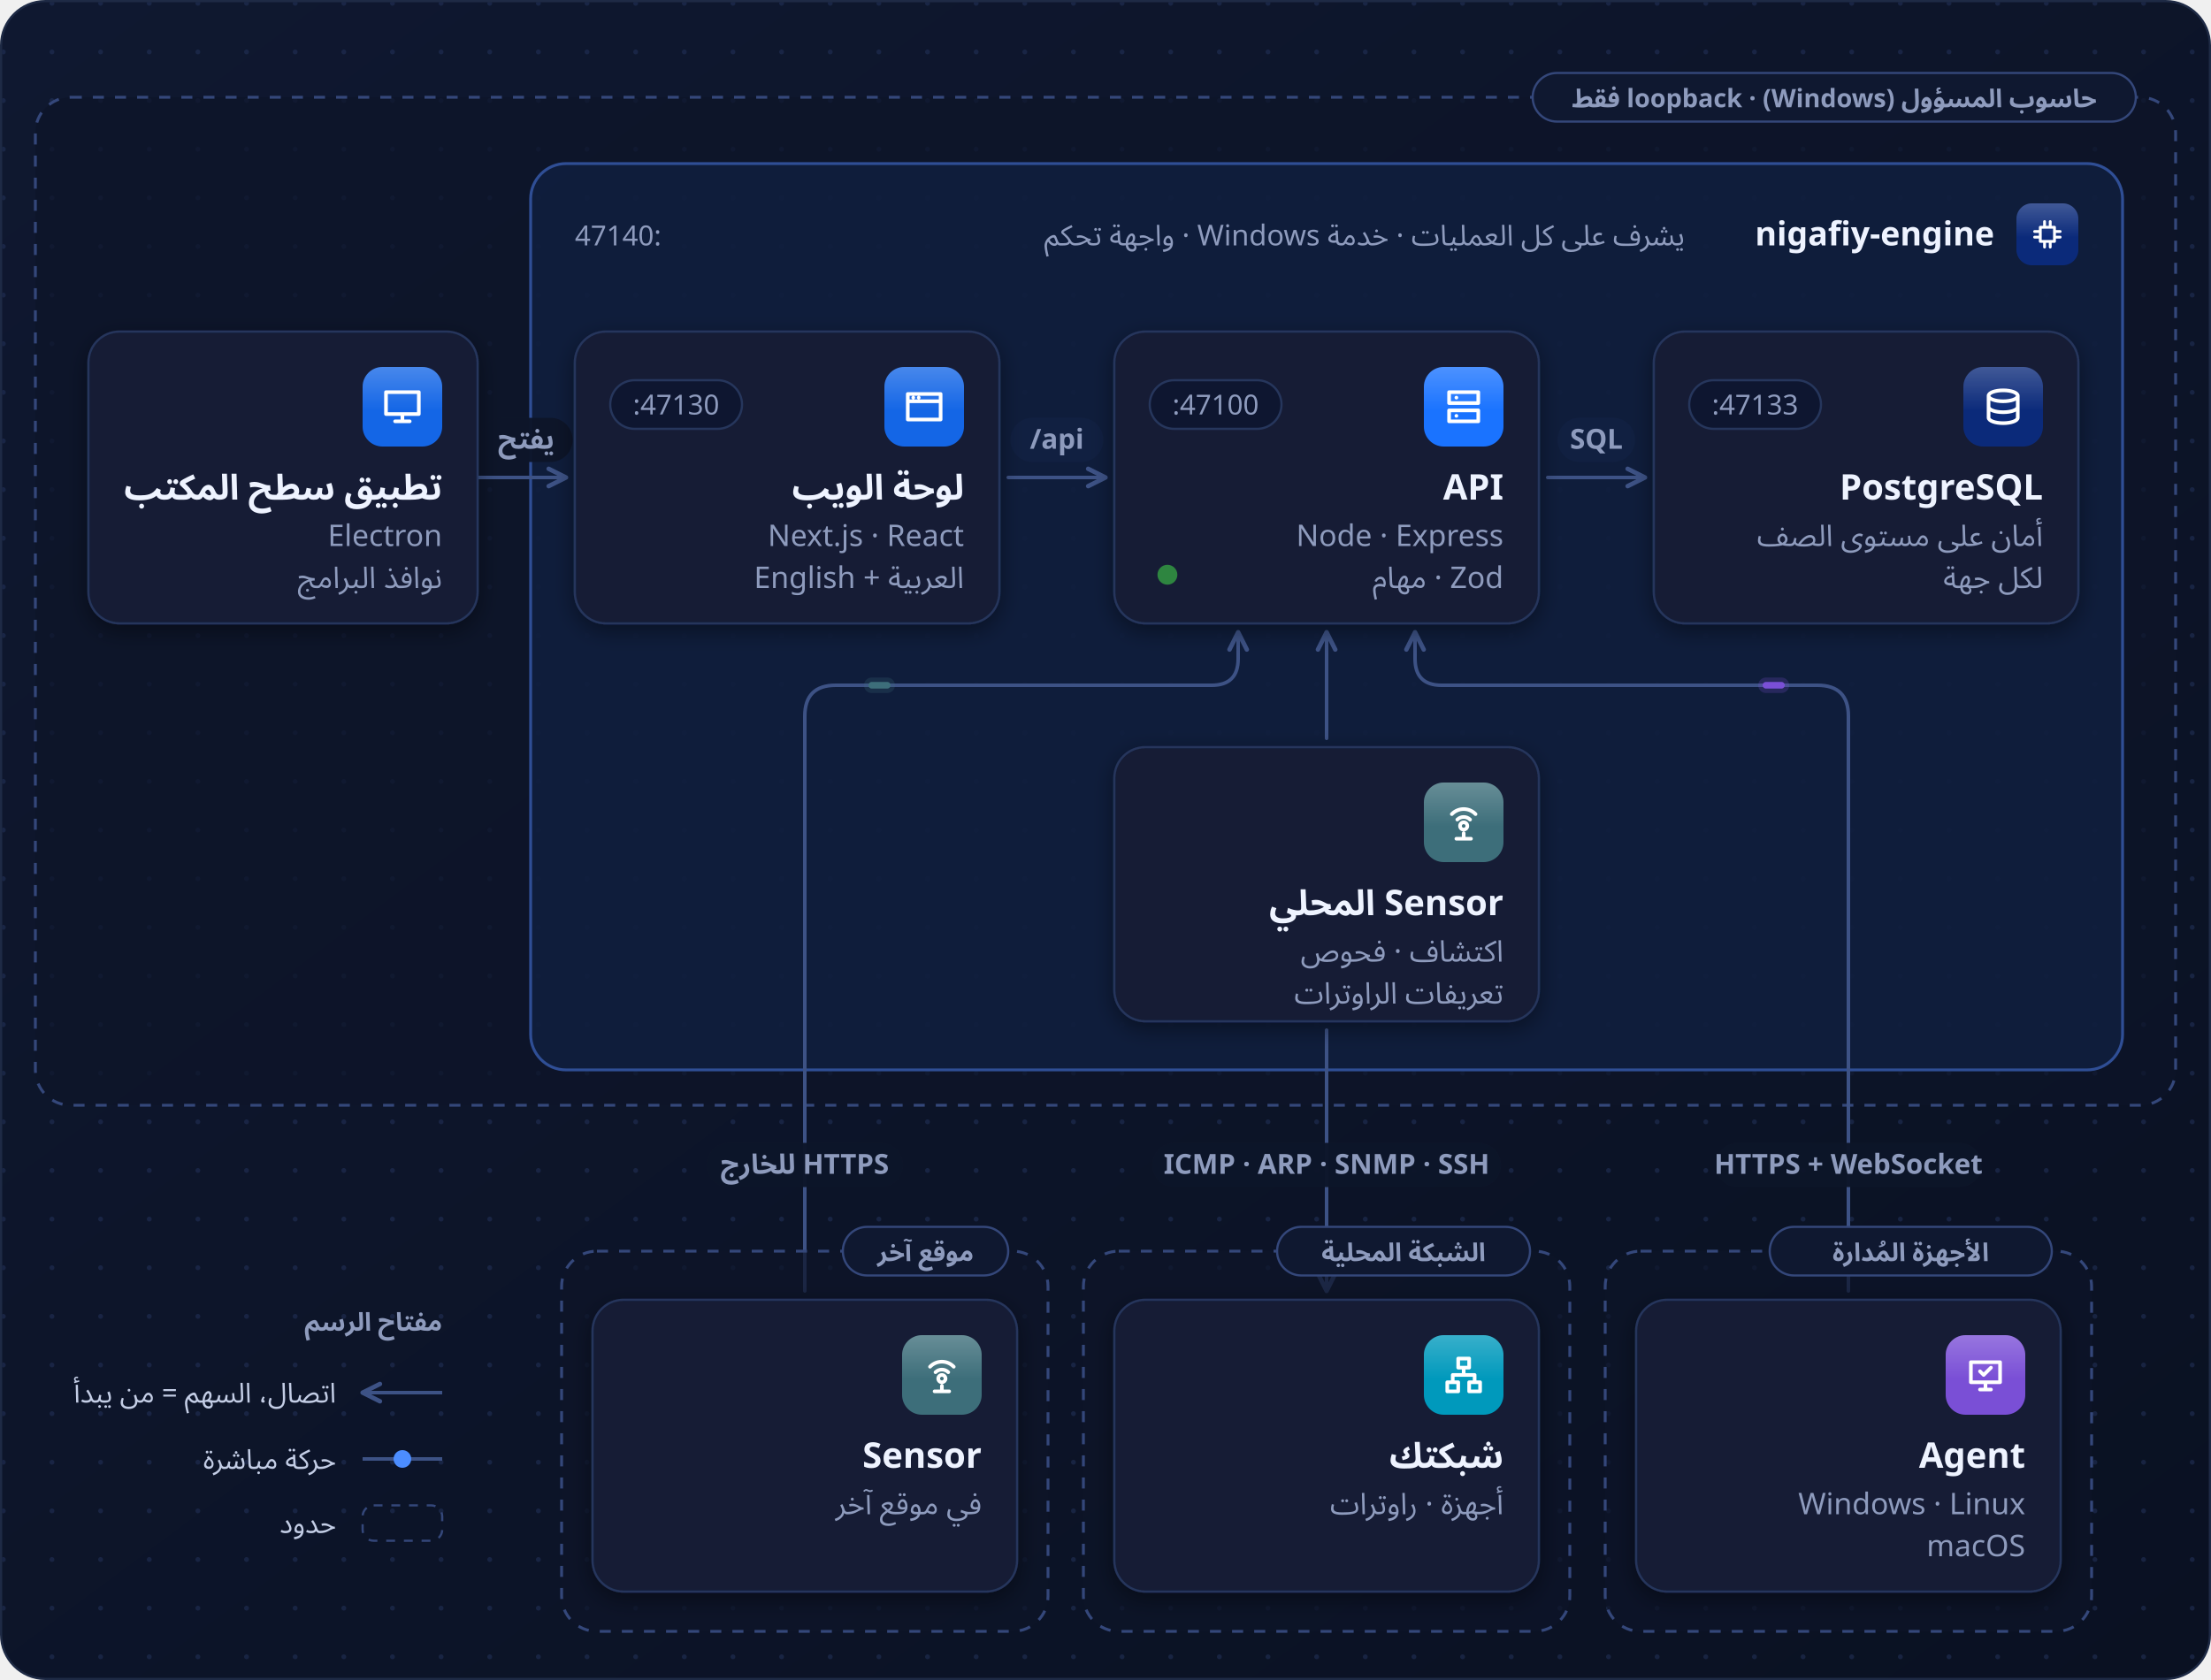
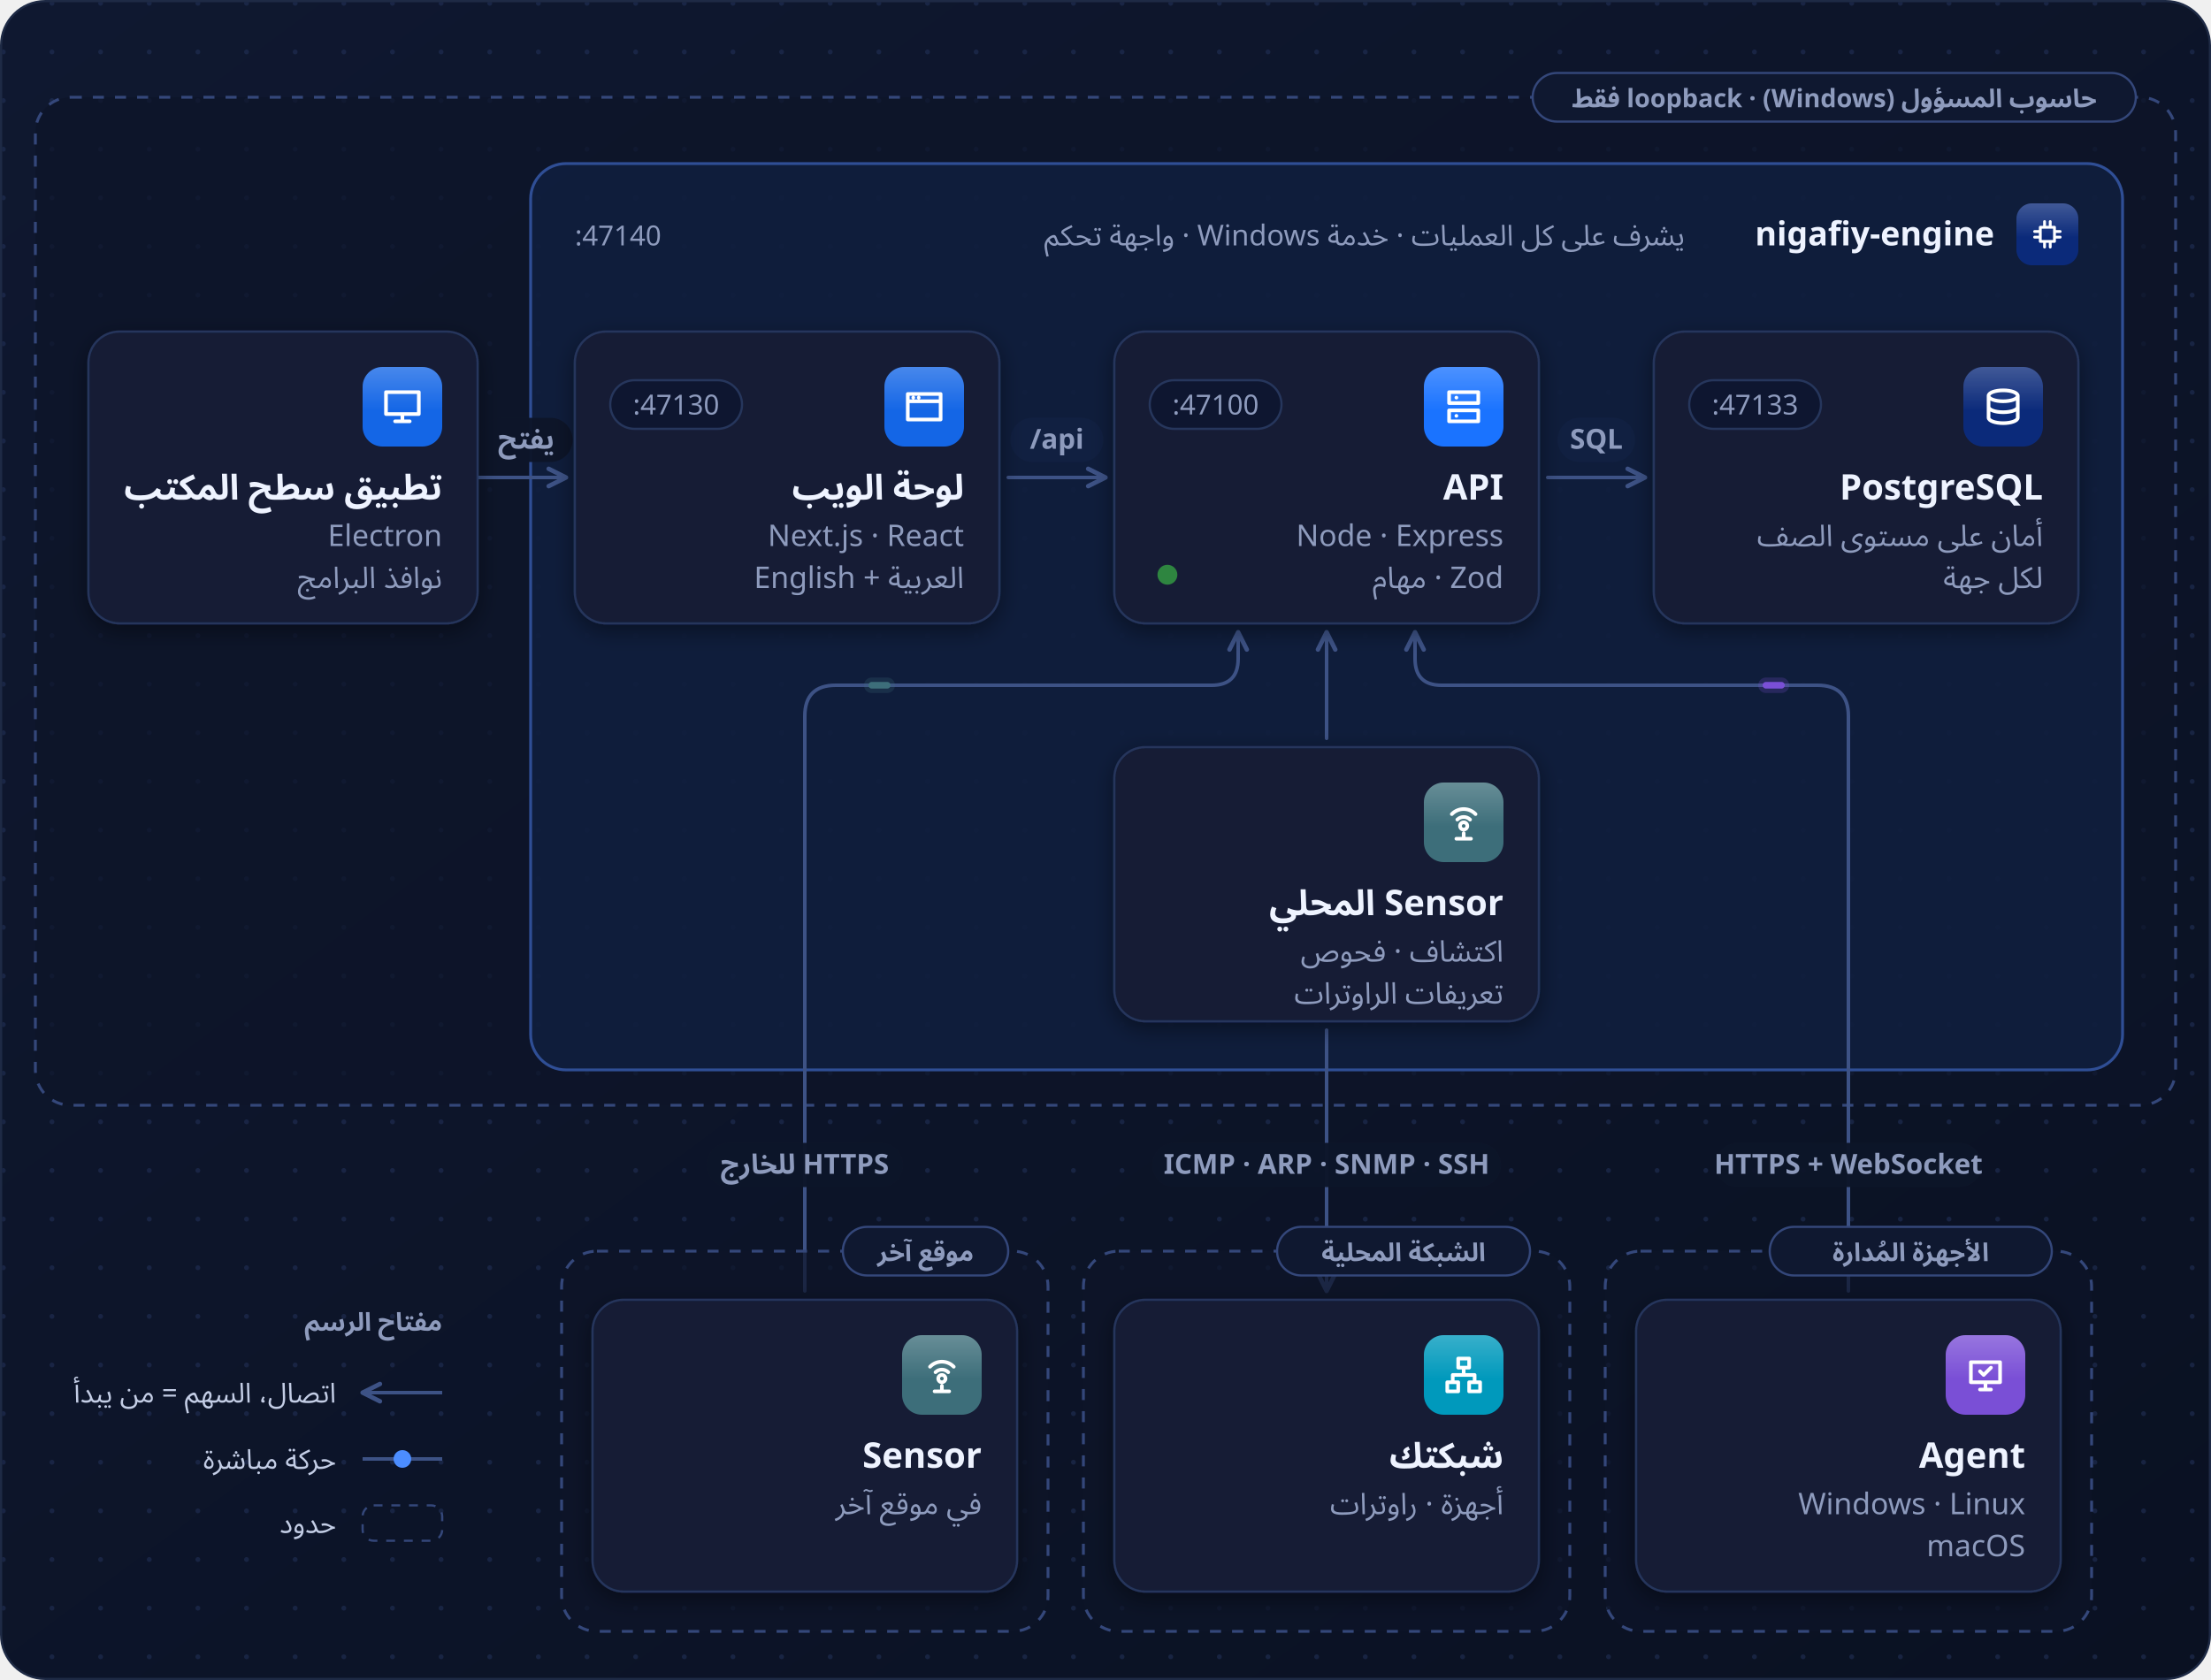
<svg xmlns="http://www.w3.org/2000/svg" viewBox="0 0 1000 760" width="1000" height="760" role="img" aria-labelledby="t d" xml:lang="ar">
  <defs>
    <linearGradient id="bg" x1="0" y1="0" x2="1" y2="1">
      <stop offset="0" stop-color="#0F1830" />
      <stop offset="1" stop-color="#0A1122" />
    </linearGradient>
    <linearGradient id="tileLight" x1="0" y1="0" x2="0" y2="1">
      <stop offset="0" stop-color="#fff" stop-opacity=".22" />
      <stop offset=".55" stop-color="#fff" stop-opacity="0" />
    </linearGradient>
    <pattern id="dots" width="22" height="22" patternUnits="userSpaceOnUse">
      <circle cx="1.5" cy="1.5" r="1.1" fill="#22325A" />
    </pattern>
    <filter id="sh" x="-10%" y="-20%" width="120%" height="150%">
      <feDropShadow dx="0" dy="3" stdDeviation="5" flood-color="#000000" flood-opacity="0.4" />
    </filter>
    <marker id="arrow" viewBox="0 0 10 10" refX="8.5" refY="5" markerWidth="7" markerHeight="7" orient="auto-start-reverse">
      <path d="M1.5 1.5L8.5 5L1.5 8.5" fill="none" stroke="#3D5285" stroke-width="1.8" stroke-linecap="round" stroke-linejoin="round" />
    </marker>
    <marker id="arrowA" viewBox="0 0 10 10" refX="8.5" refY="5" markerWidth="7" markerHeight="7" orient="auto-start-reverse">
      <path d="M1.5 1.5L8.5 5L1.5 8.5" fill="none" stroke="#4C8DFF" stroke-width="1.8" stroke-linecap="round" stroke-linejoin="round" />
    </marker>
    <marker id="arrowP" viewBox="0 0 10 10" refX="8.5" refY="5" markerWidth="7" markerHeight="7" orient="auto-start-reverse">
      <path d="M1.5 1.5L8.5 5L1.5 8.5" fill="none" stroke="#7A4FD6" stroke-width="1.8" stroke-linecap="round" stroke-linejoin="round" />
    </marker>
    <marker id="arrowR" viewBox="0 0 10 10" refX="8.5" refY="5" markerWidth="7" markerHeight="7" orient="auto-start-reverse">
      <path d="M1.5 1.5L8.5 5L1.5 8.5" fill="none" stroke="#D13438" stroke-width="1.8" stroke-linecap="round" stroke-linejoin="round" />
    </marker>
    <style>
text{font-family:-apple-system, BlinkMacSystemFont, 'Segoe UI', 'Noto Sans', 'Noto Sans Arabic', Tahoma, Helvetica, Arial, sans-serif}
.pk{animation-name:pk;animation-iteration-count:infinite;animation-timing-function:cubic-bezier(.45,0,.4,1)}
@keyframes pk{0%{stroke-dashoffset:8}62%,100%{stroke-dashoffset:-101}}

.live{animation:blink 2.4s ease-in-out infinite}
.liveRing{transform-box:fill-box;transform-origin:center;animation:ring 2.4s ease-out infinite;opacity:0}
@keyframes blink{0%,100%{opacity:1}50%{opacity:.55}}
@keyframes ring{0%{transform:scale(1);opacity:.8}70%,100%{transform:scale(3);opacity:0}}
@media (prefers-reduced-motion: reduce){*{animation:none!important}.pk{display:none}.rm-show{opacity:1!important}}
</style>
  </defs>
  <rect x=".5" y=".5" width="999" height="759" rx="20" fill="url(#bg)" stroke="#1E2A45" />
  <rect x="1" y="1" width="998" height="758" rx="20" fill="url(#dots)" opacity=".55" />
  <rect x="16" y="44" width="968" height="456" rx="16" fill="#0D1529" fill-opacity=".7" stroke="#34477A" stroke-width="1.3" stroke-dasharray="5 5" />
  <rect x="693.2" y="33" width="272.8" height="22" rx="11" fill="#0F1830" stroke="#34477A" />
  <text x="829.6" y="48.5" text-anchor="middle" font-size="11.5" font-weight="700" fill="#8E9BBD" direction="rtl">حاسوب المسؤول (Windows) · loopback فقط</text>
  <rect x="240" y="74" width="720" height="410" rx="16" fill="#112042" fill-opacity=".75" stroke="#2F4E95" stroke-width="1.3" />
  <g>
    <rect x="912" y="92" width="28" height="28" rx="7" fill="#0B2A7A" />
    <rect x="912" y="92" width="28" height="28" rx="7" fill="url(#tileLight)" />
    <path d="M7 7h10v10H7zM10 3v4M14 3v4M10 17v4M14 17v4M3 10h4M3 14h4M17 10h4M17 14h4" transform="translate(918.3 98.3) scale(0.6417)" fill="none" stroke="#fff" stroke-width="2" stroke-linecap="round" stroke-linejoin="round" />
  </g>
  <text x="902" y="111" font-size="15" font-weight="700" fill="#EEF3FF" font-family="ui-monospace, SFMono-Regular, 'Cascadia Mono', Consolas, 'Liberation Mono', monospace" direction="rtl">nigafiy-engine</text>
  <text x="762" y="111" font-size="13" fill="#8E9BBD" direction="rtl">يشرف على كل العمليات · خدمة Windows · واجهة تحكم</text>
-   <text x="260" y="111" text-anchor="end" font-size="12.5" fill="#8E9BBD" font-family="ui-monospace, SFMono-Regular, 'Cascadia Mono', Consolas, 'Liberation Mono', monospace" direction="rtl">:47140</text>
+   <text x="260" y="111" font-size="12.5" fill="#8E9BBD" font-family="ui-monospace, SFMono-Regular, 'Cascadia Mono', Consolas, 'Liberation Mono', monospace">:47140</text>
  <path d="M216 216H256" fill="none" stroke="#3D5285" stroke-width="1.6" stroke-linecap="round" stroke-linejoin="round" marker-end="url(#arrow)" />
  <path class="pk glow" style="animation-duration:4.2s;animation-delay:-1s" d="M216 216H256" pathLength="100" fill="none" stroke="#4C8DFF" stroke-width="7" stroke-linecap="round" stroke-dasharray="7 300" stroke-dashoffset="8" opacity=".22" />
  <path class="pk" style="animation-duration:4.2s;animation-delay:-1s" d="M216 216H256" pathLength="100" fill="none" stroke="#4C8DFF" stroke-width="3" stroke-linecap="round" stroke-dasharray="7 300" stroke-dashoffset="8" />
  <path d="M456 216H500" fill="none" stroke="#3D5285" stroke-width="1.6" stroke-linecap="round" stroke-linejoin="round" marker-end="url(#arrow)" />
  <path class="pk glow" style="animation-duration:3.4s;animation-delay:-0.4s" d="M456 216H500" pathLength="100" fill="none" stroke="#4C8DFF" stroke-width="7" stroke-linecap="round" stroke-dasharray="7 300" stroke-dashoffset="8" opacity=".22" />
  <path class="pk" style="animation-duration:3.4s;animation-delay:-0.4s" d="M456 216H500" pathLength="100" fill="none" stroke="#4C8DFF" stroke-width="3" stroke-linecap="round" stroke-dasharray="7 300" stroke-dashoffset="8" />
  <path d="M700 216H744" fill="none" stroke="#3D5285" stroke-width="1.6" stroke-linecap="round" stroke-linejoin="round" marker-end="url(#arrow)" />
  <path class="pk glow" style="animation-duration:3.4s;animation-delay:-2.1s" d="M700 216H744" pathLength="100" fill="none" stroke="#4C8DFF" stroke-width="7" stroke-linecap="round" stroke-dasharray="7 300" stroke-dashoffset="8" opacity=".22" />
  <path class="pk" style="animation-duration:3.4s;animation-delay:-2.1s" d="M700 216H744" pathLength="100" fill="none" stroke="#4C8DFF" stroke-width="3" stroke-linecap="round" stroke-dasharray="7 300" stroke-dashoffset="8" />
  <path d="M600 334V286" fill="none" stroke="#3D5285" stroke-width="1.6" stroke-linecap="round" stroke-linejoin="round" marker-end="url(#arrow)" />
  <path class="pk glow" style="animation-duration:3s;animation-delay:-1.6s" d="M600 334V286" pathLength="100" fill="none" stroke="#3D6E7A" stroke-width="7" stroke-linecap="round" stroke-dasharray="7 300" stroke-dashoffset="8" opacity=".22" />
  <path class="pk" style="animation-duration:3s;animation-delay:-1.6s" d="M600 334V286" pathLength="100" fill="none" stroke="#3D6E7A" stroke-width="3" stroke-linecap="round" stroke-dasharray="7 300" stroke-dashoffset="8" />
  <path d="M364 584L364 324Q364 310 378 310L548 310Q560 310 560 298L560 286" fill="none" stroke="#3D5285" stroke-width="1.6" stroke-linecap="round" stroke-linejoin="round" marker-end="url(#arrow)" />
  <path class="pk glow" style="animation-duration:4.6s;animation-delay:-0.3s" d="M364 584L364 324Q364 310 378 310L548 310Q560 310 560 298L560 286" pathLength="100" fill="none" stroke="#3D6E7A" stroke-width="7" stroke-linecap="round" stroke-dasharray="7 300" stroke-dashoffset="8" opacity=".22" />
  <path class="pk" style="animation-duration:4.6s;animation-delay:-0.3s" d="M364 584L364 324Q364 310 378 310L548 310Q560 310 560 298L560 286" pathLength="100" fill="none" stroke="#3D6E7A" stroke-width="3" stroke-linecap="round" stroke-dasharray="7 300" stroke-dashoffset="8" />
  <path d="M836 584L836 324Q836 310 822 310L652 310Q640 310 640 298L640 286" fill="none" stroke="#3D5285" stroke-width="1.6" stroke-linecap="round" stroke-linejoin="round" marker-end="url(#arrow)" />
  <path class="pk glow" style="animation-duration:4.6s;animation-delay:-2.6s" d="M836 584L836 324Q836 310 822 310L652 310Q640 310 640 298L640 286" pathLength="100" fill="none" stroke="#7A4FD6" stroke-width="7" stroke-linecap="round" stroke-dasharray="7 300" stroke-dashoffset="8" opacity=".22" />
  <path class="pk" style="animation-duration:4.6s;animation-delay:-2.6s" d="M836 584L836 324Q836 310 822 310L652 310Q640 310 640 298L640 286" pathLength="100" fill="none" stroke="#7A4FD6" stroke-width="3" stroke-linecap="round" stroke-dasharray="7 300" stroke-dashoffset="8" />
  <path d="M600 466V584" fill="none" stroke="#3D5285" stroke-width="1.6" stroke-linecap="round" stroke-linejoin="round" marker-end="url(#arrow)" />
  <path class="pk glow" style="animation-duration:3.6s;animation-delay:-0.8s" d="M600 466V584" pathLength="100" fill="none" stroke="#0099BC" stroke-width="7" stroke-linecap="round" stroke-dasharray="7 300" stroke-dashoffset="8" opacity=".22" />
  <path class="pk" style="animation-duration:3.6s;animation-delay:-0.8s" d="M600 466V584" pathLength="100" fill="none" stroke="#0099BC" stroke-width="3" stroke-linecap="round" stroke-dasharray="7 300" stroke-dashoffset="8" />
  <rect x="217" y="189" width="42" height="20" rx="10" fill="#0D1529" opacity=".96" />
  <text x="238" y="203" text-anchor="middle" font-size="12.5" font-weight="600" fill="#8E9BBD">يفتح</text>
  <rect x="457" y="189" width="42" height="20" rx="10" fill="#112042" opacity=".96" />
  <text x="478" y="203" text-anchor="middle" font-size="12.5" font-weight="600" fill="#8E9BBD">/api</text>
  <rect x="704.5" y="189" width="35" height="20" rx="10" fill="#112042" opacity=".96" />
  <text x="722" y="203" text-anchor="middle" font-size="12.5" font-weight="600" fill="#8E9BBD">SQL</text>
  <rect x="319.5" y="517" width="89" height="20" rx="10" fill="#0d1529" opacity=".96" />
  <text x="364" y="531" text-anchor="middle" font-size="12.5" font-weight="600" fill="#8E9BBD" direction="rtl">HTTPS للخارج</text>
  <rect x="775.9" y="517" width="120.3" height="20" rx="10" fill="#0d1529" opacity=".96" />
  <text x="836" y="531" text-anchor="middle" font-size="12.5" font-weight="600" fill="#8E9BBD" direction="rtl">HTTPS + WebSocket</text>
  <rect x="521.1" y="517" width="157.8" height="20" rx="10" fill="#0d1529" opacity=".96" />
  <text x="600" y="531" text-anchor="middle" font-size="12.5" font-weight="600" fill="#8E9BBD" direction="rtl">ICMP · ARP · SNMP · SSH</text>
  <g>
    <rect x="40" y="150" width="176" height="132" rx="14" fill="#131D36" stroke="#26365C" filter="url(#sh)" />
    <g>
      <rect x="164" y="166" width="36" height="36" rx="9" fill="#1466E6" />
      <rect x="164" y="166" width="36" height="36" rx="9" fill="url(#tileLight)" />
      <path d="M3 4h18v12H3zM8 20h8M12 16v4" transform="translate(172.1 174.1) scale(0.825)" fill="none" stroke="#fff" stroke-width="2" stroke-linecap="round" stroke-linejoin="round" />
    </g>
    <text x="200" y="226" font-size="16" font-weight="700" fill="#EEF3FF" direction="rtl">تطبيق سطح المكتب</text>
    <text x="200" y="247" font-size="13.5" fill="#8E9BBD" direction="rtl">Electron</text>
    <text x="200" y="266" font-size="13.5" fill="#8E9BBD" direction="rtl">نوافذ البرامج</text>
  </g>
  <g>
    <rect x="260" y="150" width="192" height="132" rx="14" fill="#131D36" stroke="#26365C" filter="url(#sh)" />
    <g>
      <rect x="400" y="166" width="36" height="36" rx="9" fill="#1466E6" />
      <rect x="400" y="166" width="36" height="36" rx="9" fill="url(#tileLight)" />
      <path d="M3 5h18v14H3zM3 9h18M6 7h.01M9 7h.01" transform="translate(408.1 174.1) scale(0.825)" fill="none" stroke="#fff" stroke-width="2" stroke-linecap="round" stroke-linejoin="round" />
    </g>
    <rect x="276" y="172" width="59.6" height="22" rx="11" fill="#0E1630" stroke="#26365C" />
    <text x="305.8" y="187.5" text-anchor="middle" font-size="12.5" fill="#8E9BBD" font-family="ui-monospace, SFMono-Regular, 'Cascadia Mono', Consolas, 'Liberation Mono', monospace">:47130</text>
    <text x="436" y="226" font-size="16" font-weight="700" fill="#EEF3FF" direction="rtl">لوحة الويب</text>
    <text x="436" y="247" font-size="13.5" fill="#8E9BBD" direction="rtl">Next.js · React</text>
    <text x="436" y="266" font-size="13.5" fill="#8E9BBD" direction="rtl">العربية + English</text>
  </g>
  <g>
    <rect x="504" y="150" width="192" height="132" rx="14" fill="#131D36" stroke="#26365C" filter="url(#sh)" />
    <g>
      <rect x="644" y="166" width="36" height="36" rx="9" fill="#1A73FF" />
      <rect x="644" y="166" width="36" height="36" rx="9" fill="url(#tileLight)" />
      <path d="M4 4h16v6H4zM4 14h16v6H4zM8 7h.01M8 17h.01" transform="translate(652.1 174.1) scale(0.825)" fill="none" stroke="#fff" stroke-width="2" stroke-linecap="round" stroke-linejoin="round" />
    </g>
    <rect x="520" y="172" width="59.6" height="22" rx="11" fill="#0E1630" stroke="#26365C" />
    <text x="549.8" y="187.5" text-anchor="middle" font-size="12.5" fill="#8E9BBD" font-family="ui-monospace, SFMono-Regular, 'Cascadia Mono', Consolas, 'Liberation Mono', monospace">:47100</text>
    <text x="680" y="226" font-size="16" font-weight="700" fill="#EEF3FF" direction="rtl">API</text>
    <text x="680" y="247" font-size="13.5" fill="#8E9BBD" direction="rtl">Node · Express</text>
    <text x="680" y="266" font-size="13.5" fill="#8E9BBD" direction="rtl">Zod · مهام</text>
  </g>
  <g>
    <rect x="748" y="150" width="192" height="132" rx="14" fill="#131D36" stroke="#26365C" filter="url(#sh)" />
    <g>
      <rect x="888" y="166" width="36" height="36" rx="9" fill="#0B2A7A" />
      <rect x="888" y="166" width="36" height="36" rx="9" fill="url(#tileLight)" />
      <path d="M4 6c0-1.7 3.6-3 8-3s8 1.3 8 3-3.6 3-8 3-8-1.3-8-3zM4 6v12c0 1.7 3.6 3 8 3s8-1.3 8-3V6M4 12c0 1.7 3.6 3 8 3s8-1.3 8-3" transform="translate(896.1 174.1) scale(0.825)" fill="none" stroke="#fff" stroke-width="2" stroke-linecap="round" stroke-linejoin="round" />
    </g>
    <rect x="764" y="172" width="59.6" height="22" rx="11" fill="#0E1630" stroke="#26365C" />
    <text x="793.8" y="187.5" text-anchor="middle" font-size="12.5" fill="#8E9BBD" font-family="ui-monospace, SFMono-Regular, 'Cascadia Mono', Consolas, 'Liberation Mono', monospace">:47133</text>
    <text x="924" y="226" font-size="16" font-weight="700" fill="#EEF3FF" direction="rtl">PostgreSQL</text>
    <text x="924" y="247" font-size="13.5" fill="#8E9BBD" direction="rtl">أمان على مستوى الصف</text>
    <text x="924" y="266" font-size="13.5" fill="#8E9BBD" direction="rtl">لكل جهة</text>
  </g>
  <g>
    <rect x="504" y="338" width="192" height="124" rx="14" fill="#131D36" stroke="#26365C" filter="url(#sh)" />
    <g>
      <rect x="644" y="354" width="36" height="36" rx="9" fill="#3D6E7A" />
      <rect x="644" y="354" width="36" height="36" rx="9" fill="url(#tileLight)" />
      <path d="M12 18v3M8 21h8M12 14m-2 0a2 2 0 1 0 4 0a2 2 0 1 0-4 0M8.5 10.5a5 5 0 0 1 7 0M5.5 7.5a9 9 0 0 1 13 0" transform="translate(652.1 362.1) scale(0.825)" fill="none" stroke="#fff" stroke-width="2" stroke-linecap="round" stroke-linejoin="round" />
    </g>
    <text x="680" y="414" font-size="16" font-weight="700" fill="#EEF3FF" direction="rtl">Sensor المحلي</text>
    <text x="680" y="435" font-size="13.5" fill="#8E9BBD" direction="rtl">اكتشاف · فحوص</text>
    <text x="680" y="454" font-size="13.5" fill="#8E9BBD" direction="rtl">تعريفات الراوترات</text>
  </g>
  <rect x="254" y="566" width="220" height="172" rx="16" fill="#0D1529" fill-opacity=".7" stroke="#34477A" stroke-width="1.3" stroke-dasharray="5 5" />
  <rect x="381.2" y="555" width="74.8" height="22" rx="11" fill="#0F1830" stroke="#34477A" />
  <text x="418.6" y="570.5" text-anchor="middle" font-size="11.5" font-weight="700" fill="#8E9BBD" direction="rtl">موقع آخر</text>
  <rect x="490" y="566" width="220" height="172" rx="16" fill="#0D1529" fill-opacity=".7" stroke="#34477A" stroke-width="1.3" stroke-dasharray="5 5" />
  <rect x="577.6" y="555" width="114.4" height="22" rx="11" fill="#0F1830" stroke="#34477A" />
  <text x="634.8" y="570.5" text-anchor="middle" font-size="11.5" font-weight="700" fill="#8E9BBD" direction="rtl">الشبكة المحلية</text>
  <rect x="726" y="566" width="220" height="172" rx="16" fill="#0D1529" fill-opacity=".7" stroke="#34477A" stroke-width="1.3" stroke-dasharray="5 5" />
  <rect x="800.4" y="555" width="127.6" height="22" rx="11" fill="#0F1830" stroke="#34477A" />
  <text x="864.2" y="570.5" text-anchor="middle" font-size="11.5" font-weight="700" fill="#8E9BBD" direction="rtl">الأجهزة المُدارة</text>
  <g>
    <rect x="268" y="588" width="192" height="132" rx="14" fill="#131D36" stroke="#26365C" filter="url(#sh)" />
    <g>
      <rect x="408" y="604" width="36" height="36" rx="9" fill="#3D6E7A" />
      <rect x="408" y="604" width="36" height="36" rx="9" fill="url(#tileLight)" />
      <path d="M12 18v3M8 21h8M12 14m-2 0a2 2 0 1 0 4 0a2 2 0 1 0-4 0M8.5 10.5a5 5 0 0 1 7 0M5.5 7.5a9 9 0 0 1 13 0" transform="translate(416.1 612.1) scale(0.825)" fill="none" stroke="#fff" stroke-width="2" stroke-linecap="round" stroke-linejoin="round" />
    </g>
    <text x="444" y="664" font-size="16" font-weight="700" fill="#EEF3FF" direction="rtl">Sensor</text>
    <text x="444" y="685" font-size="13.5" fill="#8E9BBD" direction="rtl">في موقع آخر</text>
  </g>
  <g>
    <rect x="504" y="588" width="192" height="132" rx="14" fill="#131D36" stroke="#26365C" filter="url(#sh)" />
    <g>
      <rect x="644" y="604" width="36" height="36" rx="9" fill="#0099BC" />
      <rect x="644" y="604" width="36" height="36" rx="9" fill="url(#tileLight)" />
      <path d="M9 3h6v5H9zM3 16h6v5H3zM15 16h6v5h-6zM12 8v4M6 16v-4h12v4" transform="translate(652.1 612.1) scale(0.825)" fill="none" stroke="#fff" stroke-width="2" stroke-linecap="round" stroke-linejoin="round" />
    </g>
    <text x="680" y="664" font-size="16" font-weight="700" fill="#EEF3FF" direction="rtl">شبكتك</text>
    <text x="680" y="685" font-size="13.5" fill="#8E9BBD" direction="rtl">أجهزة · راوترات</text>
  </g>
  <g>
    <rect x="740" y="588" width="192" height="132" rx="14" fill="#131D36" stroke="#26365C" filter="url(#sh)" />
    <g>
      <rect x="880" y="604" width="36" height="36" rx="9" fill="#7A4FD6" />
      <rect x="880" y="604" width="36" height="36" rx="9" fill="url(#tileLight)" />
      <path d="M4 5h16v11H4zM9 20h6M12 16v4M9 10l2 2 4-4" transform="translate(888.1 612.1) scale(0.825)" fill="none" stroke="#fff" stroke-width="2" stroke-linecap="round" stroke-linejoin="round" />
    </g>
    <text x="916" y="664" font-size="16" font-weight="700" fill="#EEF3FF" direction="rtl">Agent</text>
    <text x="916" y="685" font-size="13.5" fill="#8E9BBD" direction="rtl">Windows · Linux</text>
    <text x="916" y="704" font-size="13.5" fill="#8E9BBD" direction="rtl">macOS</text>
  </g>
  <circle class="live" cx="528" cy="260" r="4.5" fill="#2E8540" />
  <circle class="liveRing" cx="528" cy="260" r="4.5" fill="none" stroke="#2E8540" stroke-width="1.5" />
  <g>
    <text x="200" y="602" font-size="11.5" font-weight="700" fill="#8E9BBD" direction="rtl">مفتاح الرسم</text>
    <path d="M200 630H164" stroke="#3D5285" stroke-width="1.6" marker-end="url(#arrow)" />
    <text x="152" y="634.5" font-size="12.5" fill="#C3CDE5" direction="rtl">اتصال، السهم = من يبدأ</text>
    <path d="M200 660H164" stroke="#3D5285" stroke-width="1.6" />
    <circle cx="182" cy="660" r="4" fill="#4C8DFF" />
    <text x="152" y="664.5" font-size="12.5" fill="#C3CDE5" direction="rtl">حركة مباشرة</text>
    <rect x="164" y="681" width="36" height="16" rx="5" fill="none" stroke="#34477A" stroke-dasharray="4 4" />
    <text x="152" y="693.5" font-size="12.5" fill="#C3CDE5" direction="rtl">حدود</text>
  </g>
</svg>
